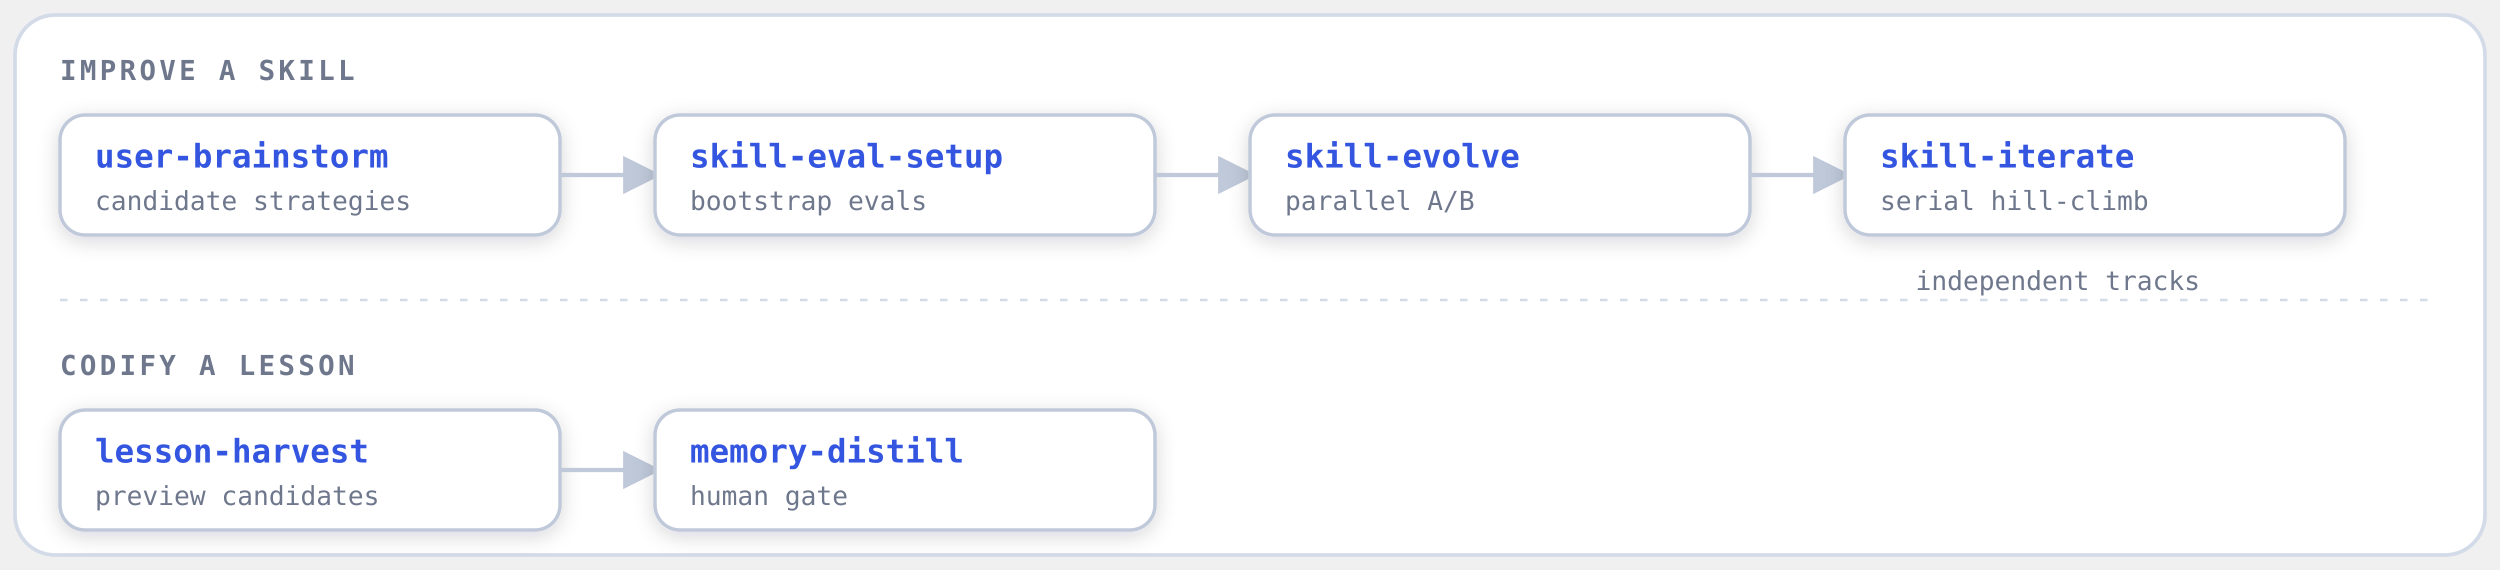
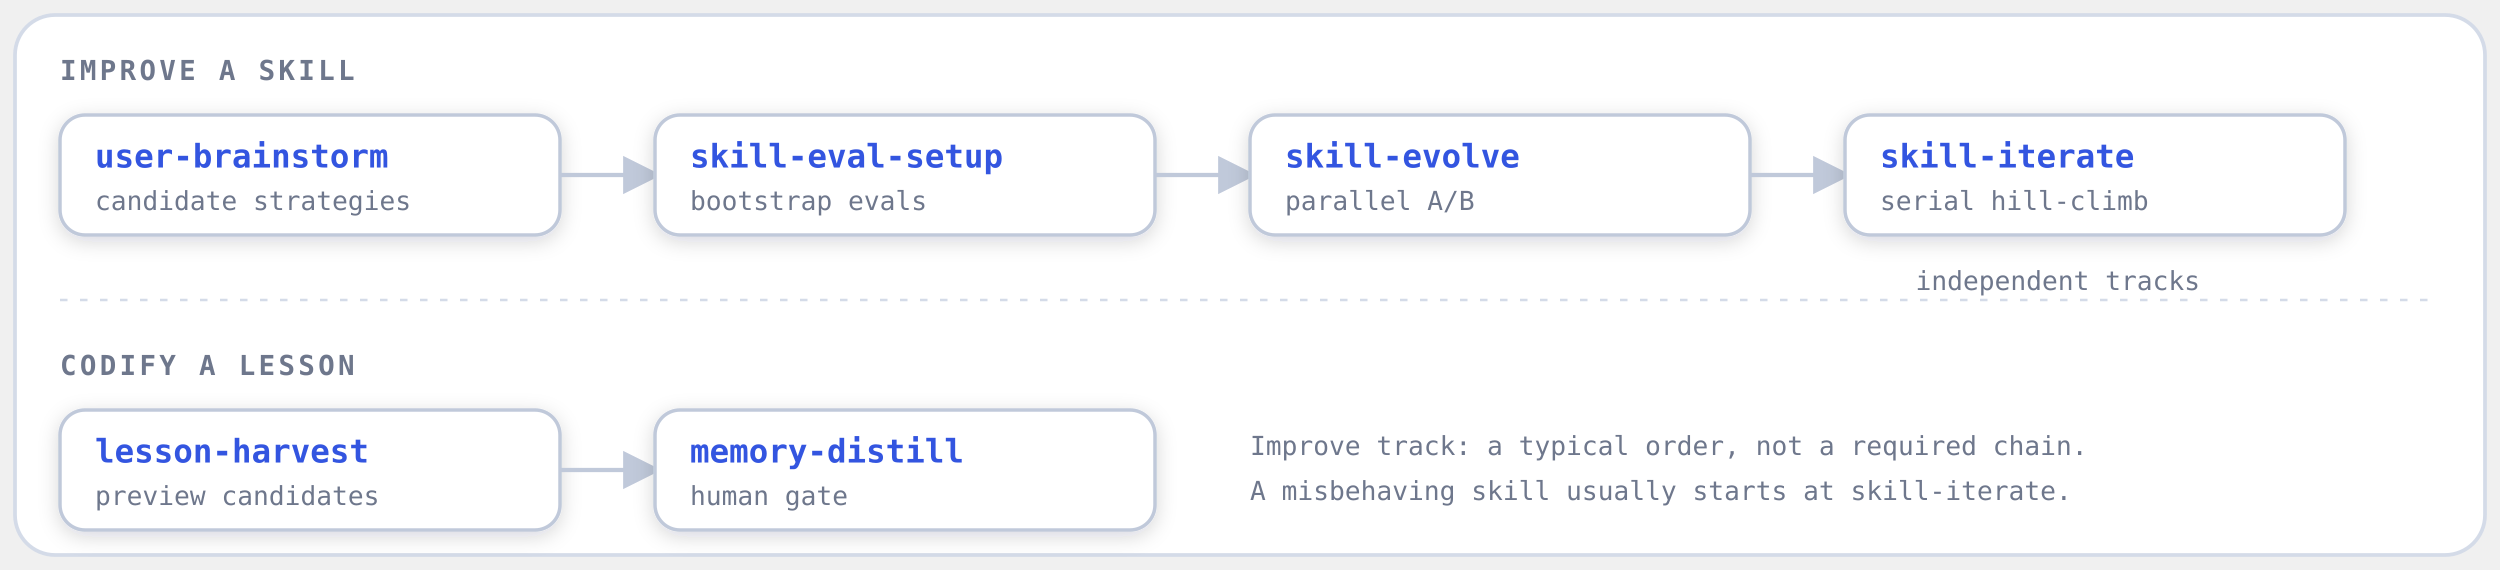
<svg xmlns="http://www.w3.org/2000/svg" viewBox="0 0 1000 228" font-family="ui-monospace,'Cascadia Code','SF Mono',Consolas,'Roboto Mono',monospace" role="img" aria-label="Improving the skills: an explore-then-exploit track and a codify-a-lesson track, independent">
  <defs>
    <marker id="ar-light" markerWidth="9" markerHeight="9" refX="7.5" refY="4.5" orient="auto">
      <path d="M0,0 L9,4.5 L0,9 Z" fill="#C0C9DA" />
    </marker>
    <marker id="ar-s-light" markerWidth="10" markerHeight="10" refX="7.5" refY="5" orient="auto">
      <path d="M0,0 L10,5 L0,10 Z" fill="#3355E0" />
    </marker>
    <filter id="sh-light" x="-20%" y="-45%" width="140%" height="190%">
      <feDropShadow dx="0" dy="2" stdDeviation="4" flood-color="rgba(20,26,40,.16)" />
    </filter>
  </defs>
  <style>
    .bg{fill:#FFFFFF;stroke:#D4DBE8;stroke-width:1.5}
    .lnk{fill:none;stroke:#C0C9DA;stroke-width:1.7}
    .spine{fill:none;stroke:#3355E0;stroke-width:2.4}
    .node rect{fill:#FFFFFF;stroke:#C0C9DA;stroke-width:1.4;filter:url(#sh-light)}
    .pn{fill:#3355E0;font-size:13px;font-weight:600}
    .ps{fill:#6E778C;font-size:10.5px}
    .lbl{fill:#6E778C;font-size:11px;letter-spacing:.12em;font-weight:600}
    .cap{fill:#6E778C;font-size:10.5px}
  </style>
  <rect class="bg" x="6" y="6" width="988" height="216" rx="16" />
  <text class="lbl" x="24" y="32">IMPROVE A SKILL</text>
  <g class="node">
    <rect x="24" y="46" width="200" height="48" rx="10" />
    <text class="pn" x="38" y="67">user-brainstorm</text>
    <text class="ps" x="38" y="84">candidate strategies</text>
  </g>
  <path class="lnk" marker-end="url(#ar-light)" d="M224,70 L262,70" />
  <g class="node">
    <rect x="262" y="46" width="200" height="48" rx="10" />
    <text class="pn" x="276" y="67">skill-eval-setup</text>
    <text class="ps" x="276" y="84">bootstrap evals</text>
  </g>
  <path class="lnk" marker-end="url(#ar-light)" d="M462,70 L500,70" />
  <g class="node">
    <rect x="500" y="46" width="200" height="48" rx="10" />
    <text class="pn" x="514" y="67">skill-evolve</text>
    <text class="ps" x="514" y="84">parallel A/B</text>
  </g>
  <path class="lnk" marker-end="url(#ar-light)" d="M700,70 L738,70" />
  <g class="node">
    <rect x="738" y="46" width="200" height="48" rx="10" />
    <text class="pn" x="752" y="67">skill-iterate</text>
    <text class="ps" x="752" y="84">serial hill-climb</text>
  </g>
  <line x1="24" y1="120" x2="976" y2="120" stroke="#D4DBE8" stroke-width="1" stroke-dasharray="3 5" />
  <text class="cap" x="880" y="116" text-anchor="end">independent tracks</text>
  <text class="lbl" x="24" y="150">CODIFY A LESSON</text>
  <g class="node">
    <rect x="24" y="164" width="200" height="48" rx="10" />
    <text class="pn" x="38" y="185">lesson-harvest</text>
    <text class="ps" x="38" y="202">preview candidates</text>
  </g>
  <path class="lnk" marker-end="url(#ar-light)" d="M224,188 L262,188" />
  <g class="node">
    <rect x="262" y="164" width="200" height="48" rx="10" />
    <text class="pn" x="276" y="185">memory-distill</text>
    <text class="ps" x="276" y="202">human gate</text>
  </g>
+   <text class="cap" x="500" y="182">Improve track: a typical order, not a required chain.</text>
+   <text class="cap" x="500" y="200">A misbehaving skill usually starts at skill-iterate.</text>
</svg>
